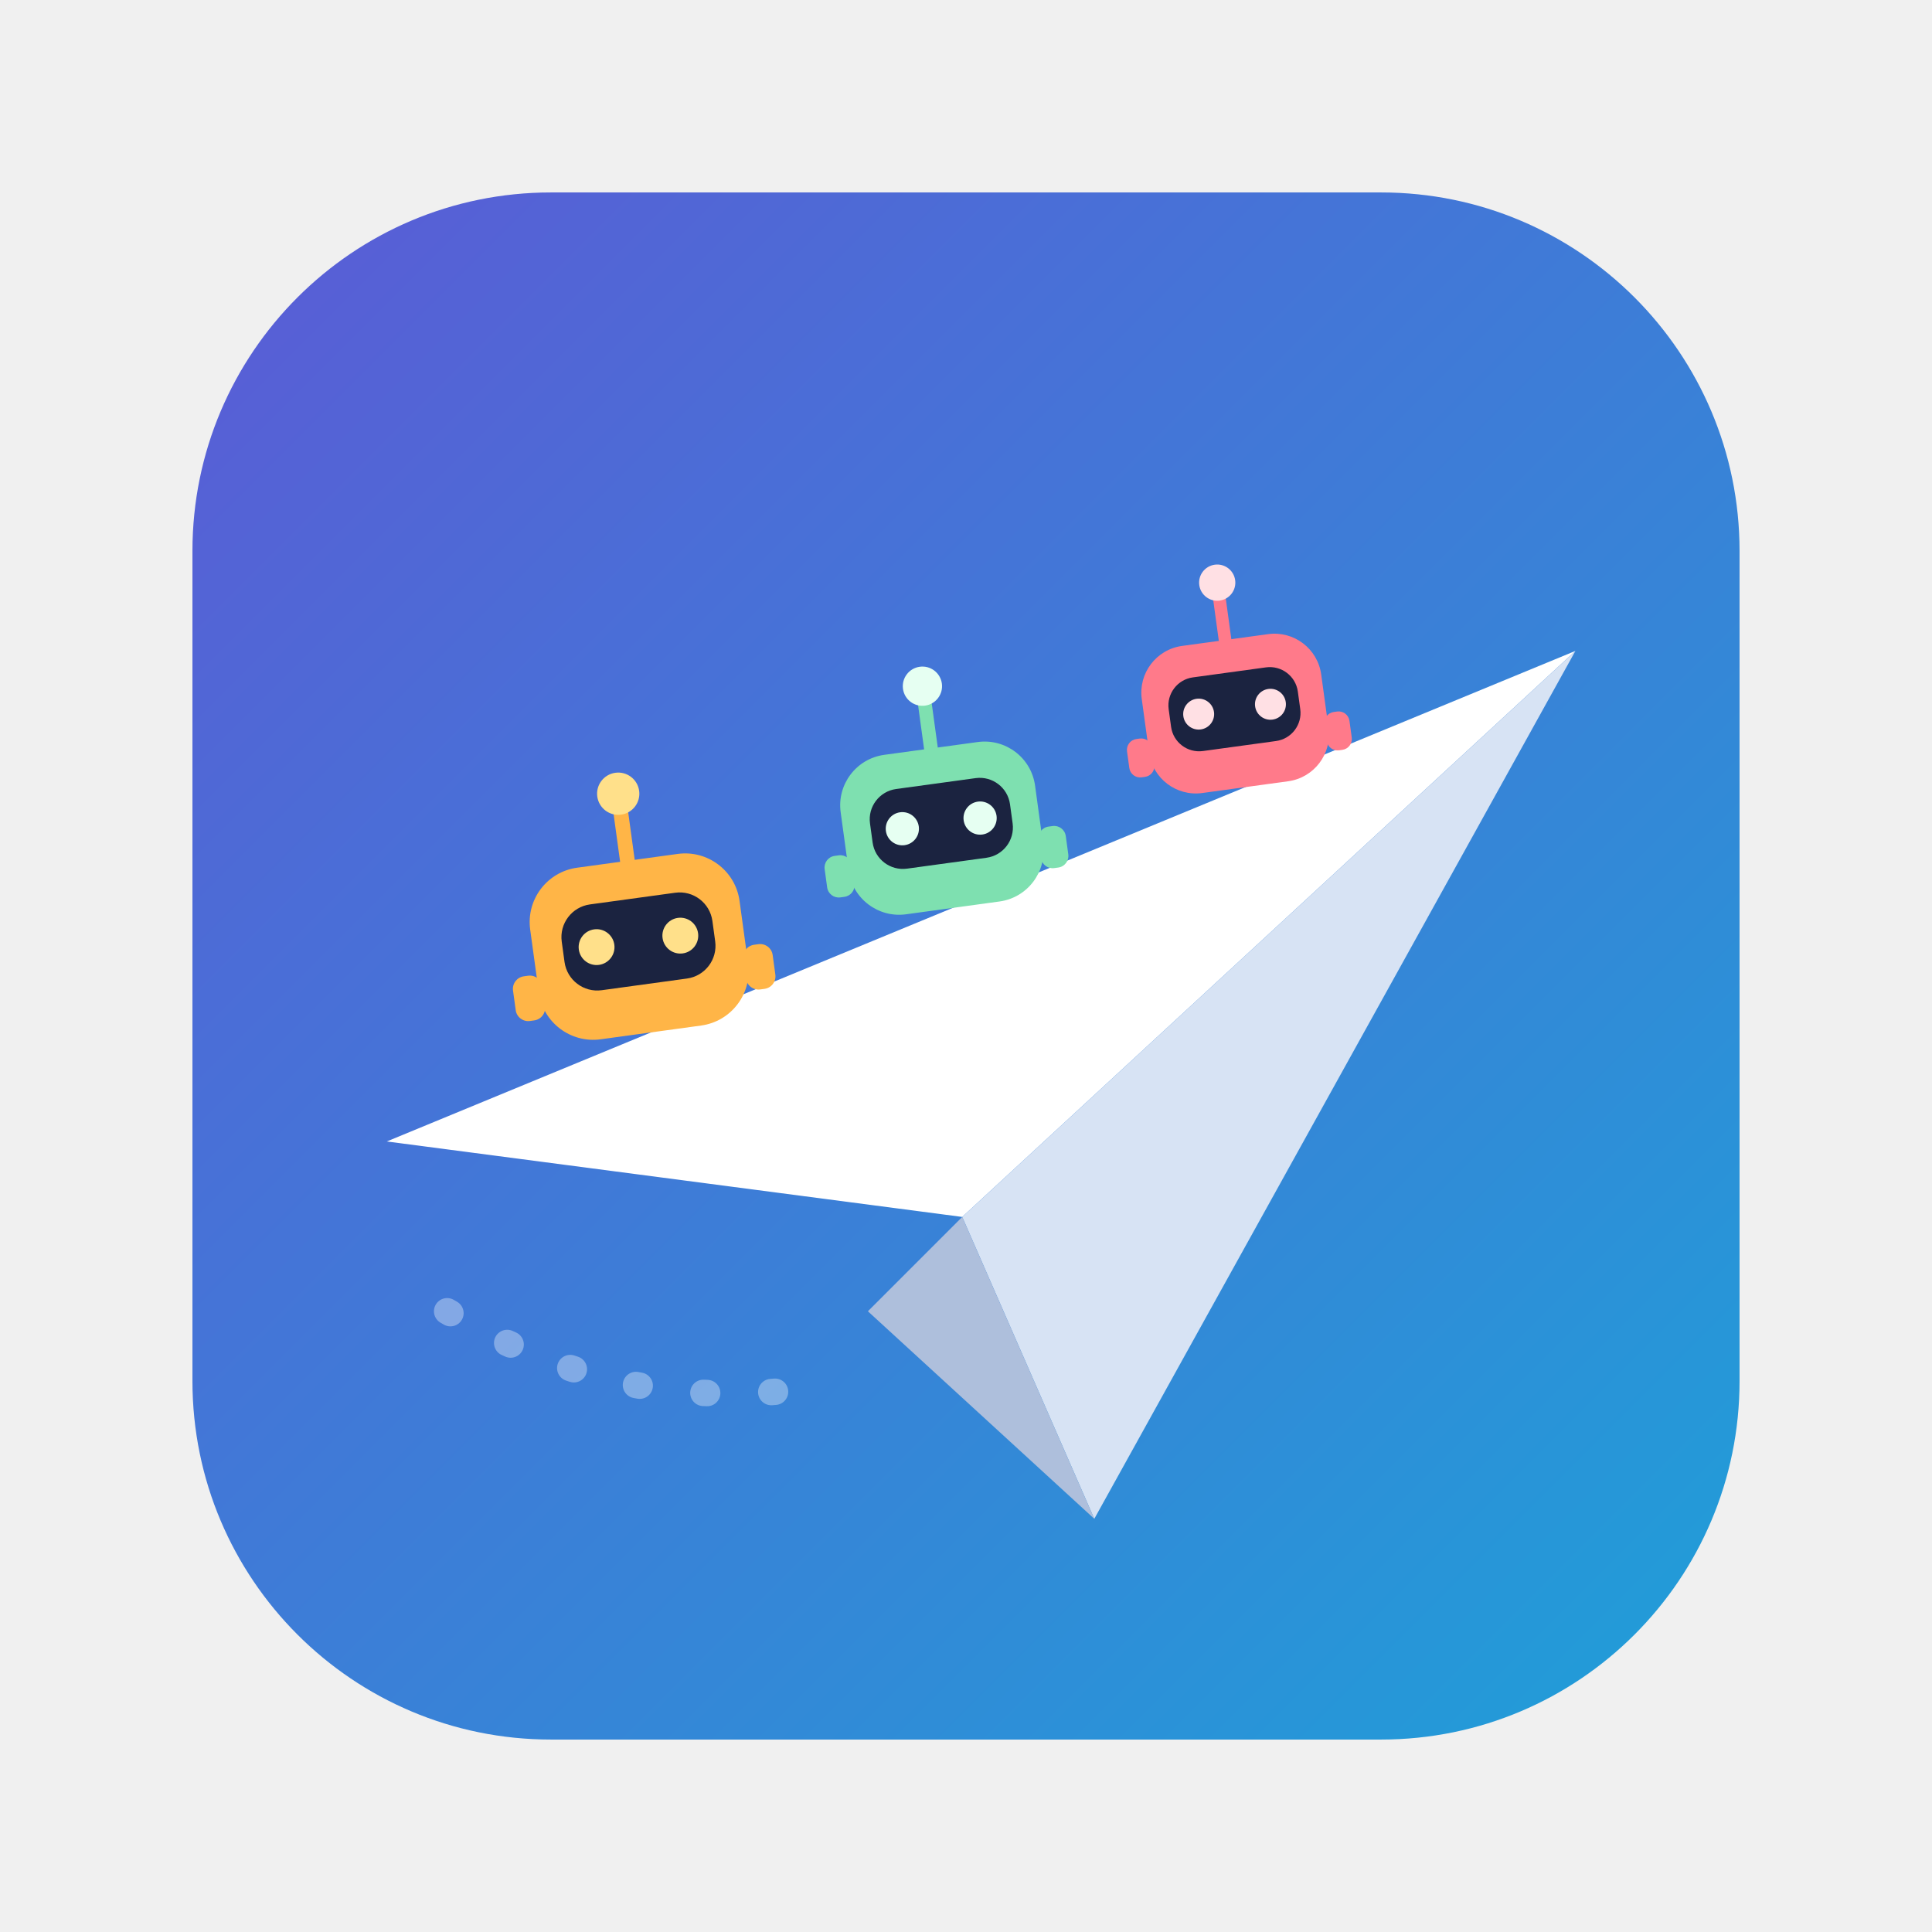
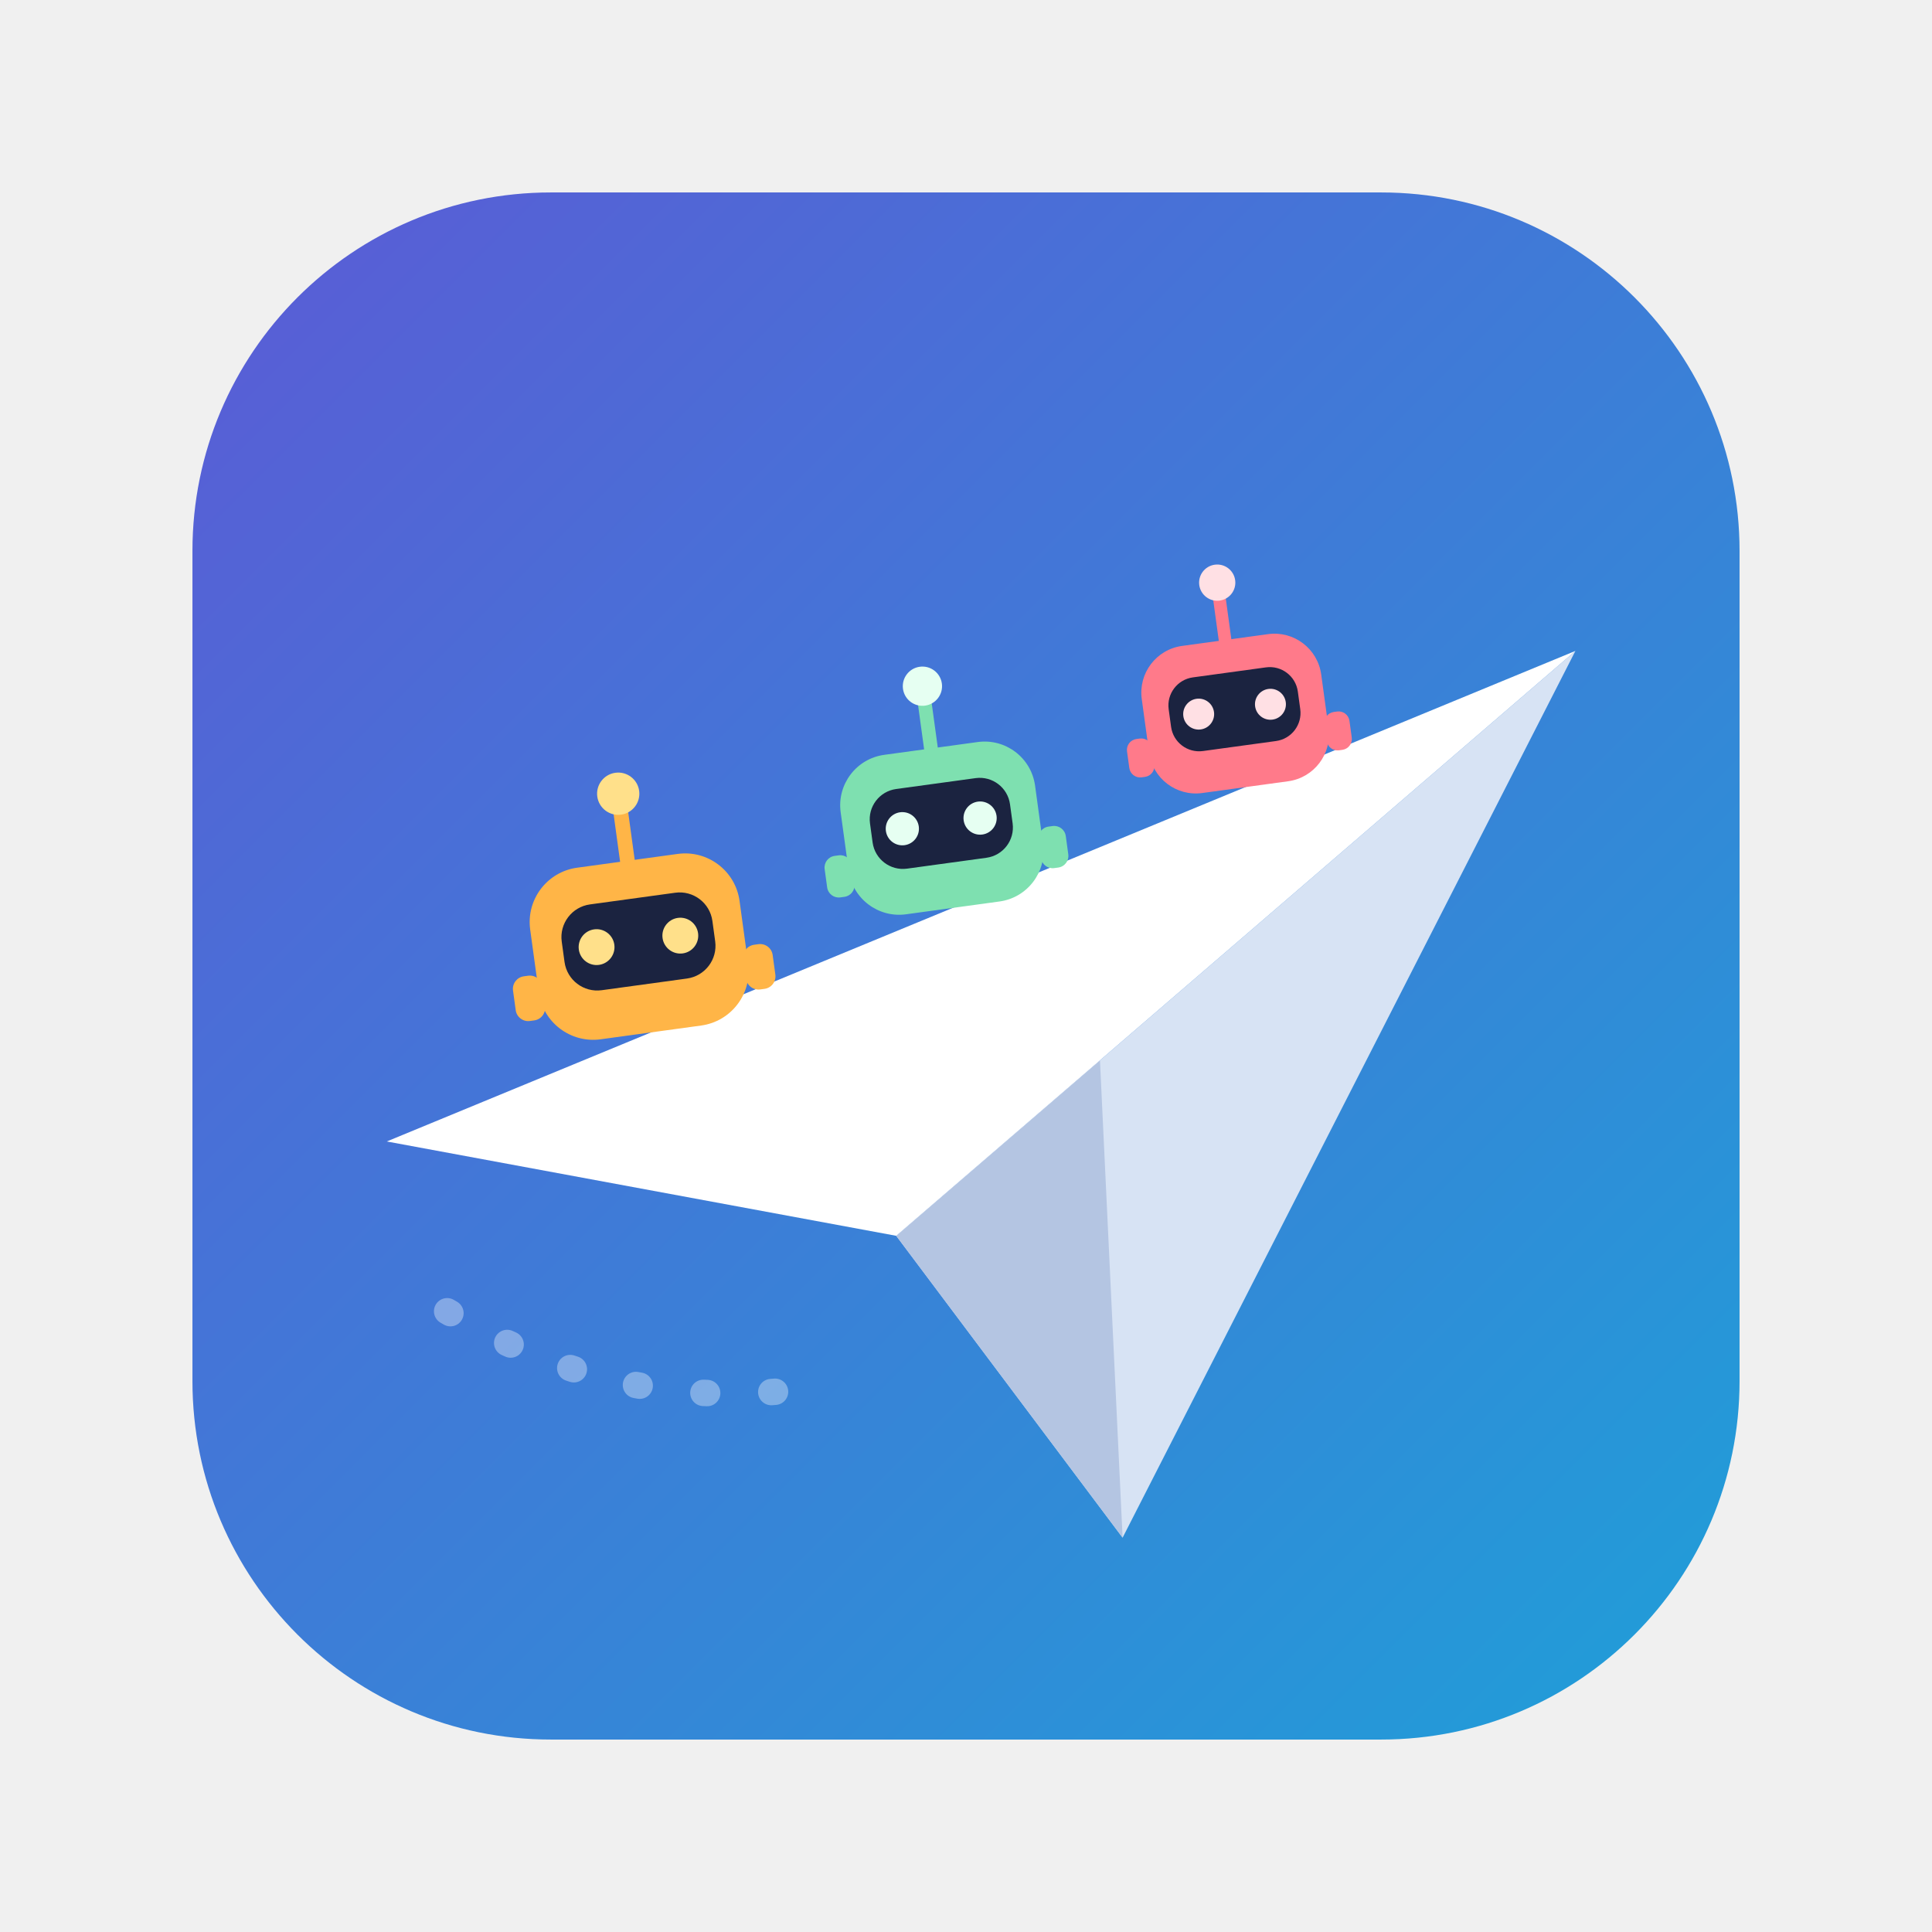
<svg xmlns="http://www.w3.org/2000/svg" viewBox="0 0 1024 1024" width="1024" height="1024">
  <defs>
    <linearGradient id="bg" x1="0" y1="0" x2="1" y2="1">
      <stop offset="0" stop-color="#5b5bd6" />
      <stop offset="1" stop-color="#1f9fd8" />
    </linearGradient>
  </defs>
  <rect x="102" y="102" width="820" height="820" rx="190" fill="url(#bg)" />
  <g transform="translate(5,45)">
    <path d="M232 650 C 300 690, 360 700, 430 690" stroke="#ffffff" stroke-opacity="0.35" stroke-width="14" fill="none" stroke-linecap="round" stroke-dasharray="2 34" />
-     <polygon points="830,300 200,560 505,600" fill="#ffffff" />
-     <polygon points="830,300 505,600 575,760" fill="#d7e3f4" />
-     <polygon points="505,600 575,760 455,650" fill="#aebfdc" />
+     <polygon points="830,300 470,610 590,770" fill="#d7e3f4" />
+     <polygon points="470,610 578,517 590,770" fill="#b4c5e2" />
+     <polygon points="830,300 200,560 470,610" fill="#ffffff" />
    <g transform="translate(340.0,502.2) rotate(-7.8)">
      <line x1="0" y1="-91.8" x2="0" y2="-123.2" stroke="#ffb547" stroke-width="7.8" stroke-linecap="round" />
      <circle cx="0" cy="-127.7" r="11.2" fill="#ffe08a" />
      <rect x="-56.0" y="-91.8" width="112.0" height="91.8" rx="29.1" fill="#ffb547" />
      <rect x="-40.3" y="-71.6" width="80.6" height="45.9" rx="17.5" fill="#1b2340" />
      <circle cx="-22.4" cy="-48.7" r="9.5" fill="#ffe08a" />
      <circle cx="22.4" cy="-48.7" r="9.5" fill="#ffe08a" />
      <rect x="-69.4" y="-38.6" width="15.7" height="23.9" rx="6.7" fill="#ffb547" />
      <rect x="53.8" y="-38.6" width="15.7" height="23.9" rx="6.7" fill="#ffb547" />
    </g>
    <g transform="translate(500.0,436.2) rotate(-7.8)">
      <line x1="0" y1="-85.3" x2="0" y2="-114.4" stroke="#7ee0b0" stroke-width="7.3" stroke-linecap="round" />
      <circle cx="0" cy="-118.6" r="10.4" fill="#e6fff2" />
      <rect x="-52.0" y="-85.3" width="104.0" height="85.3" rx="27.0" fill="#7ee0b0" />
      <rect x="-37.4" y="-66.5" width="74.9" height="42.6" rx="16.2" fill="#1b2340" />
      <circle cx="-20.8" cy="-45.2" r="8.8" fill="#e6fff2" />
      <circle cx="20.8" cy="-45.2" r="8.8" fill="#e6fff2" />
      <rect x="-64.5" y="-35.8" width="14.6" height="22.2" rx="6.2" fill="#7ee0b0" />
      <rect x="49.9" y="-35.8" width="14.6" height="22.2" rx="6.2" fill="#7ee0b0" />
    </g>
    <g transform="translate(655.0,372.2) rotate(-7.8)">
      <line x1="0" y1="-78.7" x2="0" y2="-105.6" stroke="#ff7a8a" stroke-width="6.7" stroke-linecap="round" />
      <circle cx="0" cy="-109.4" r="9.6" fill="#ffe0e4" />
      <rect x="-48.0" y="-78.7" width="96.0" height="78.7" rx="25.0" fill="#ff7a8a" />
      <rect x="-34.6" y="-61.4" width="69.1" height="39.4" rx="15.0" fill="#1b2340" />
      <circle cx="-19.2" cy="-41.7" r="8.2" fill="#ffe0e4" />
      <circle cx="19.2" cy="-41.7" r="8.2" fill="#ffe0e4" />
      <rect x="-59.5" y="-33.1" width="13.4" height="20.5" rx="5.8" fill="#ff7a8a" />
      <rect x="46.1" y="-33.1" width="13.4" height="20.5" rx="5.8" fill="#ff7a8a" />
    </g>
  </g>
</svg>
